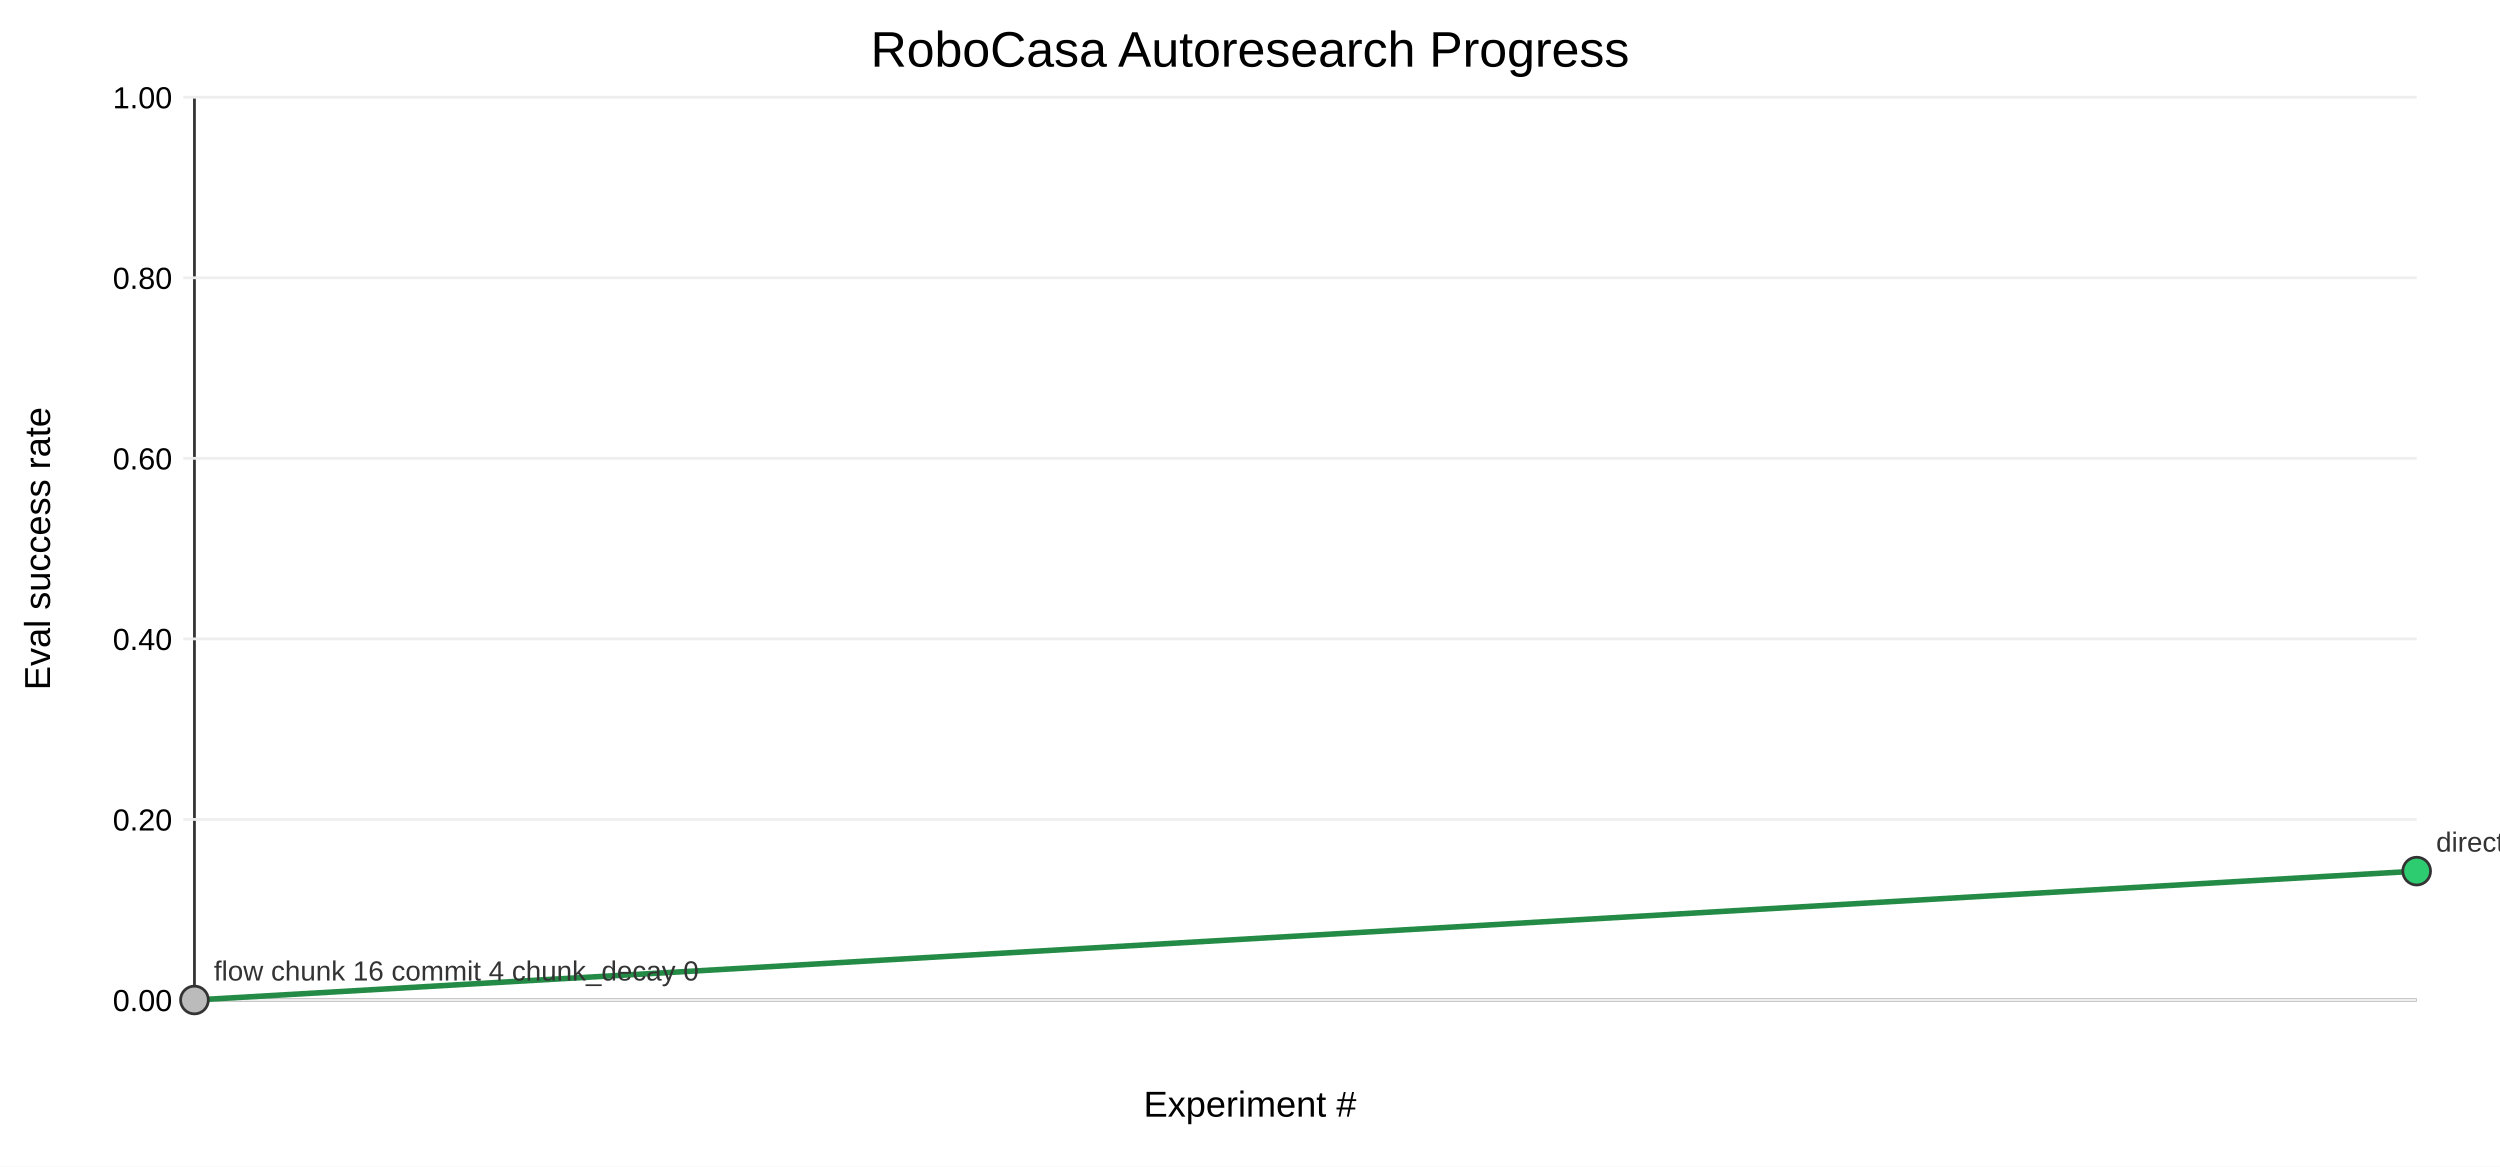
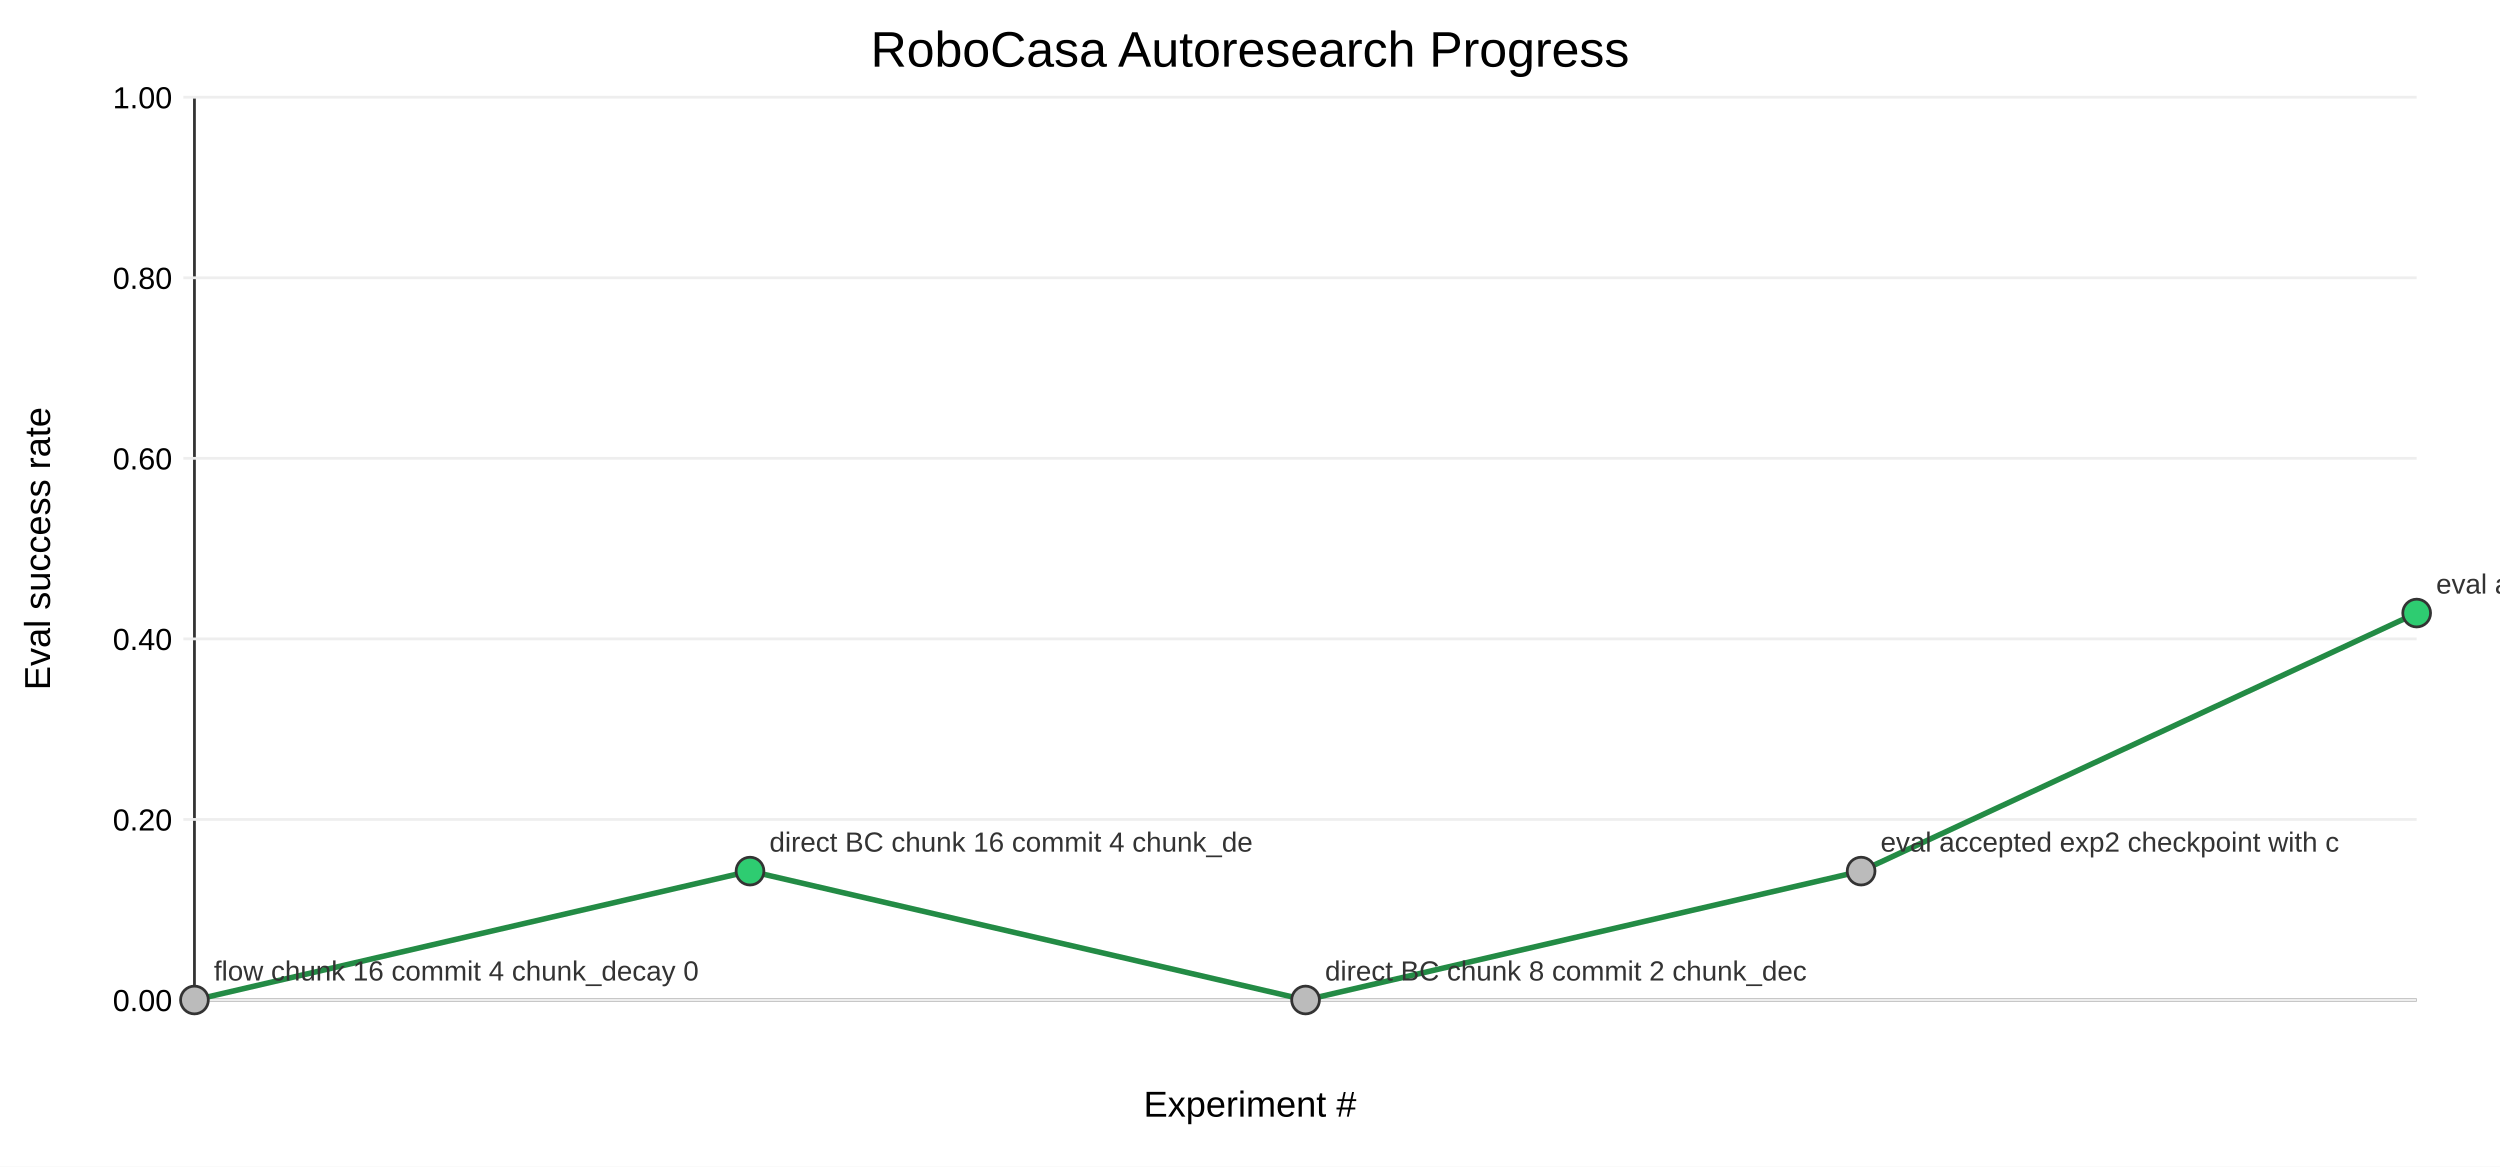
<svg xmlns="http://www.w3.org/2000/svg" width="900" height="420" viewBox="0 0 900 420">
  <rect width="100%" height="100%" fill="white" />
  <text x="450.0" y="24" text-anchor="middle" font-family="Arial" font-size="18">RoboCasa Autoresearch Progress</text>
  <line x1="70" y1="35" x2="70" y2="360" stroke="#333" />
  <line x1="70" y1="360" x2="870" y2="360" stroke="#333" />
  <text x="450.0" y="402" text-anchor="middle" font-family="Arial" font-size="13">Experiment #</text>
  <text x="18" y="197.5" transform="rotate(-90 18 197.5)" text-anchor="middle" font-family="Arial" font-size="13">Eval success rate</text>
  <line x1="66" y1="360.0" x2="870" y2="360.0" stroke="#eee" />
  <text x="62" y="364.0" text-anchor="end" font-family="Arial" font-size="11">0.00</text>
  <line x1="66" y1="295.0" x2="870" y2="295.0" stroke="#eee" />
  <text x="62" y="299.0" text-anchor="end" font-family="Arial" font-size="11">0.20</text>
  <line x1="66" y1="230.0" x2="870" y2="230.0" stroke="#eee" />
  <text x="62" y="234.0" text-anchor="end" font-family="Arial" font-size="11">0.40</text>
  <line x1="66" y1="165.0" x2="870" y2="165.0" stroke="#eee" />
  <text x="62" y="169.0" text-anchor="end" font-family="Arial" font-size="11">0.60</text>
  <line x1="66" y1="100.0" x2="870" y2="100.0" stroke="#eee" />
  <text x="62" y="104.0" text-anchor="end" font-family="Arial" font-size="11">0.80</text>
  <line x1="66" y1="35.0" x2="870" y2="35.0" stroke="#eee" />
  <text x="62" y="39.0" text-anchor="end" font-family="Arial" font-size="11">1.00</text>
-   <polyline fill="none" stroke="#238b45" stroke-width="2" points="70.0,360.0 870.0,313.6" />
+   <polyline fill="none" stroke="#238b45" stroke-width="2" points="70.0,360.0 270.0,313.6 470.0,360.0 670.0,313.6 870.0,220.7" />
  <circle cx="70.0" cy="360.0" r="5" fill="#bbb" stroke="#333" />
  <text x="77.0" y="353.0" font-family="Arial" font-size="10" fill="#333">flow chunk 16 commit 4 chunk_decay 0</text>
-   <circle cx="870.0" cy="313.6" r="5" fill="#2ecc71" stroke="#333" />
-   <text x="877.0" y="306.6" font-family="Arial" font-size="10" fill="#333">direct BC chunk 16 commit 4 chunk_de</text>
+   <circle cx="270.0" cy="313.6" r="5" fill="#2ecc71" stroke="#333" />
+   <text x="277.0" y="306.6" font-family="Arial" font-size="10" fill="#333">direct BC chunk 16 commit 4 chunk_de</text>
+   <circle cx="470.0" cy="360.0" r="5" fill="#bbb" stroke="#333" />
+   <text x="477.0" y="353.0" font-family="Arial" font-size="10" fill="#333">direct BC chunk 8 commit 2 chunk_dec</text>
+   <circle cx="670.0" cy="313.6" r="5" fill="#bbb" stroke="#333" />
+   <text x="677.0" y="306.6" font-family="Arial" font-size="10" fill="#333">eval accepted exp2 checkpoint with c</text>
+   <circle cx="870.0" cy="220.7" r="5" fill="#2ecc71" stroke="#333" />
+   <text x="877.0" y="213.7" font-family="Arial" font-size="10" fill="#333">eval accepted exp2 checkpoint with c</text>
</svg>
